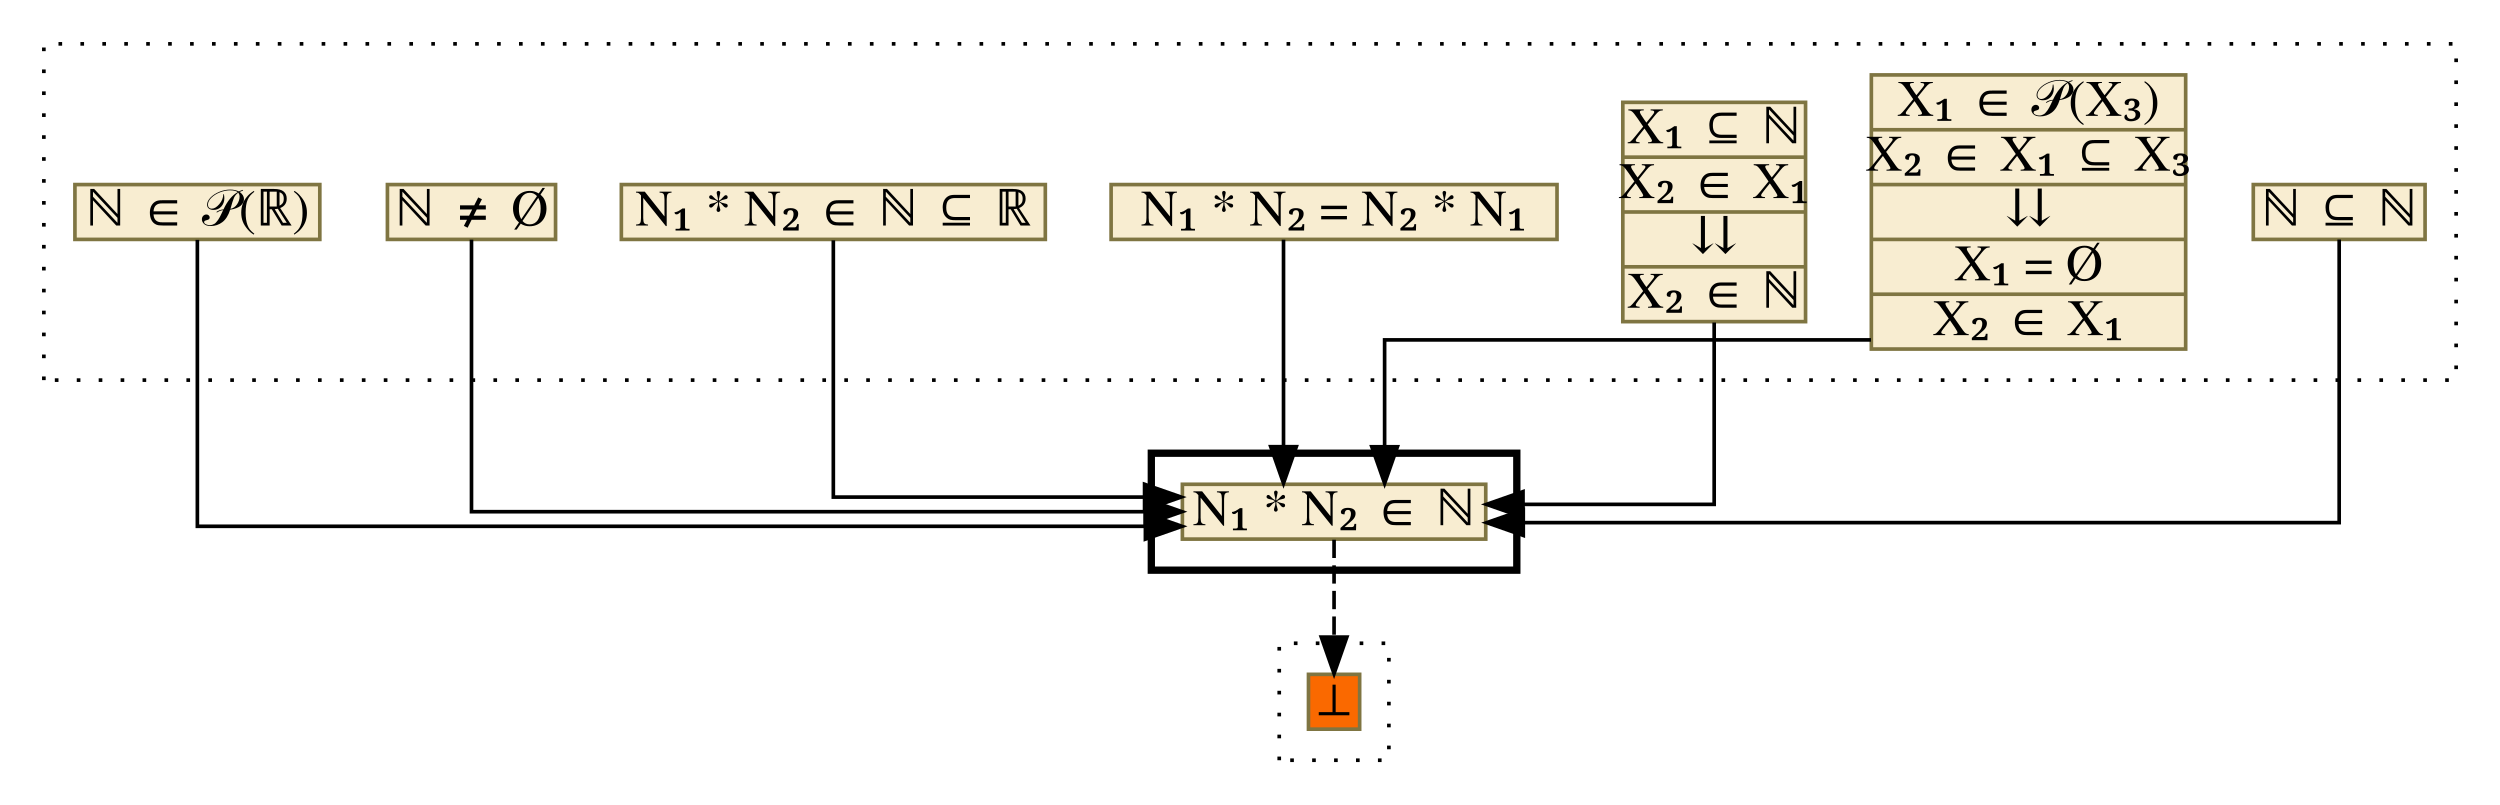
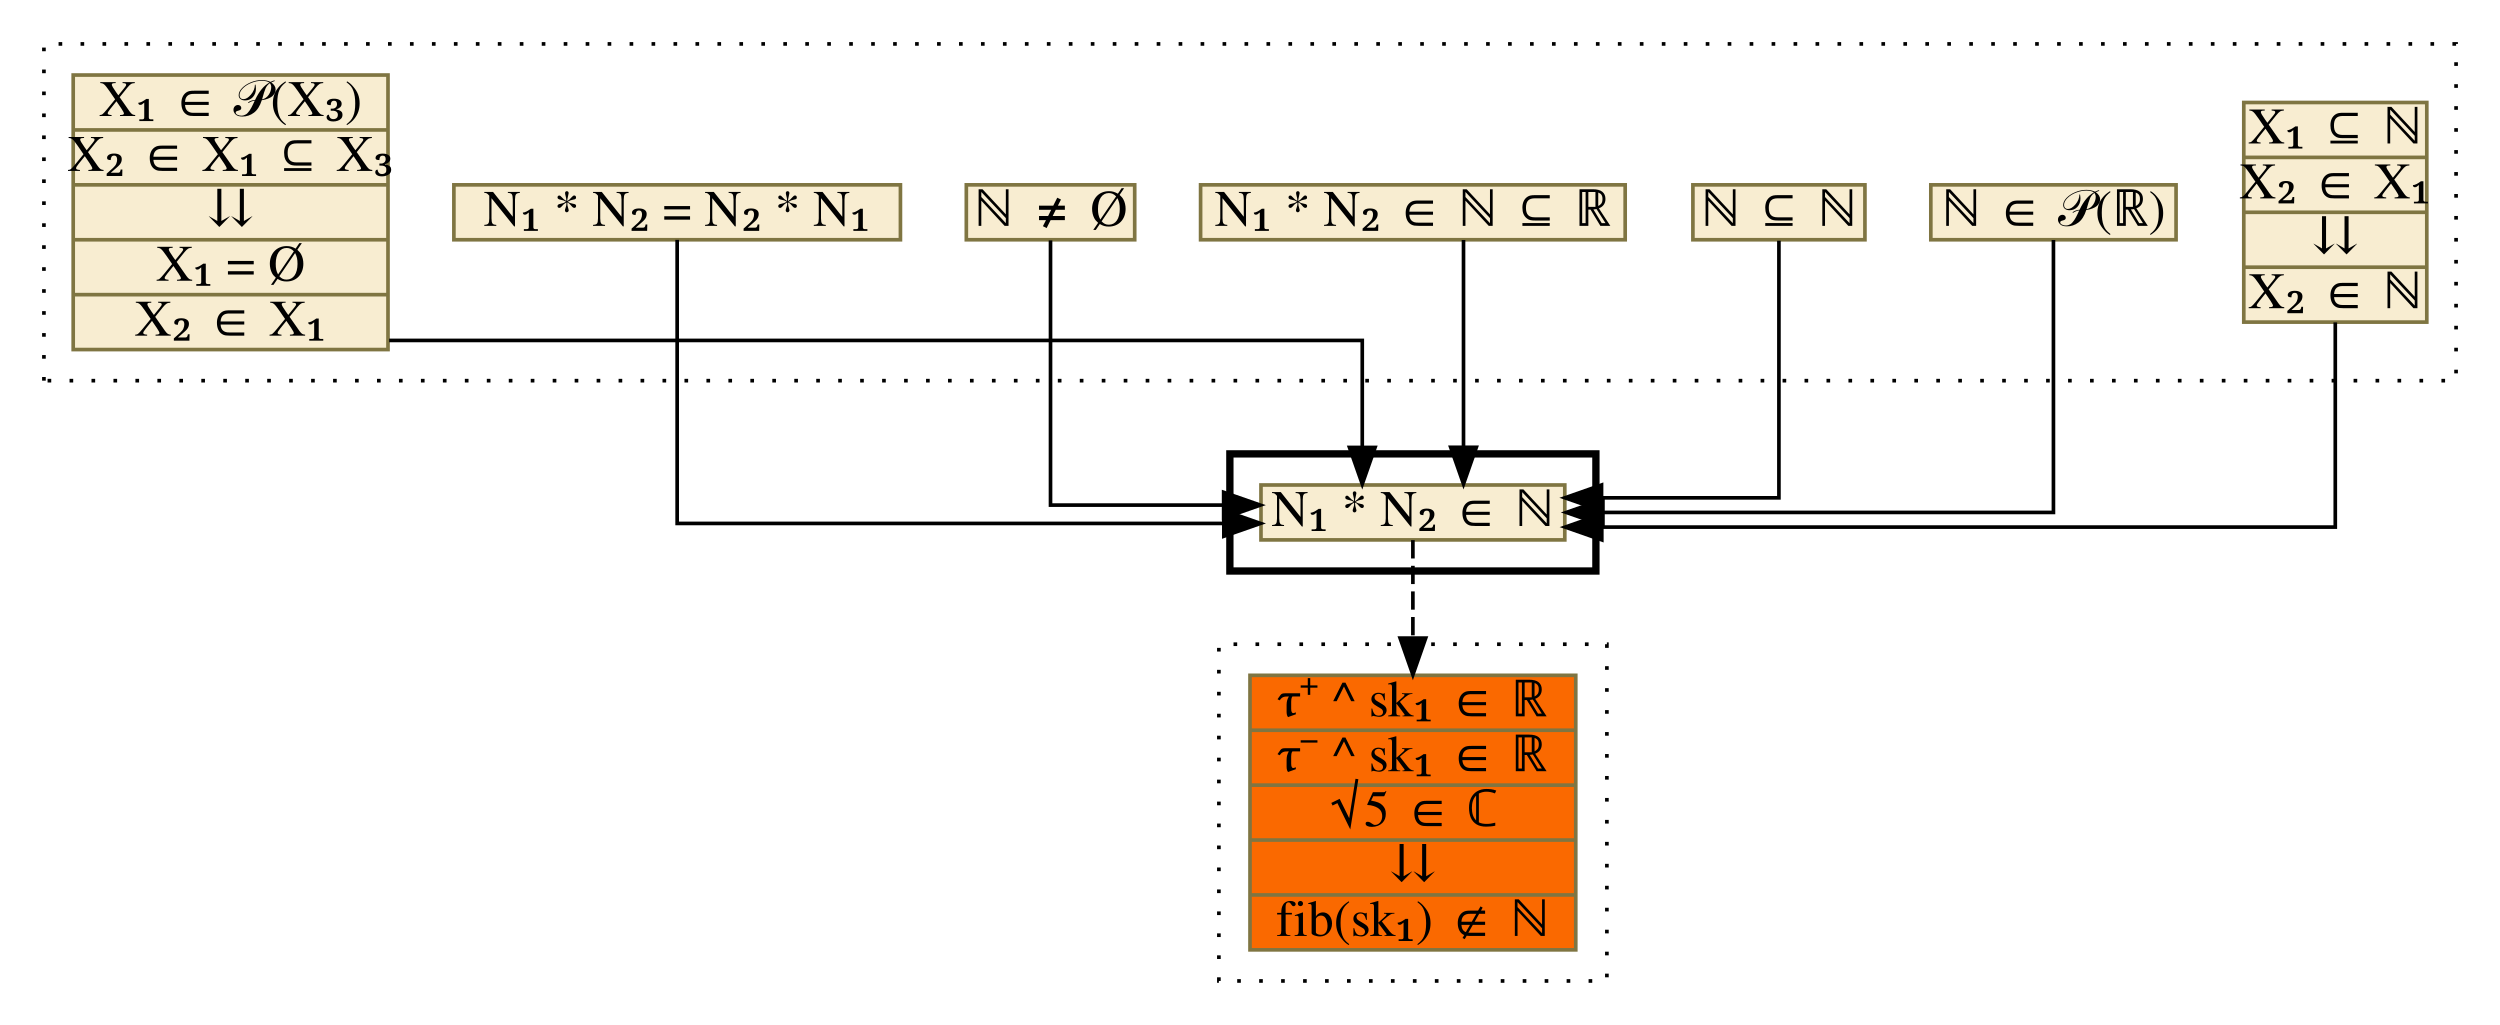
- <svg xmlns="http://www.w3.org/2000/svg" xmlns:xlink="http://www.w3.org/1999/xlink" width="684pt" height="220pt" viewBox="0.00 0.00 684.00 220.00">
-   <g id="graph0" class="graph" transform="scale(1 1) rotate(0) translate(4 216)">
+ <svg xmlns="http://www.w3.org/2000/svg" xmlns:xlink="http://www.w3.org/1999/xlink" width="683pt" height="280pt" viewBox="0.00 0.00 683.00 280.00">
+   <g id="graph0" class="graph" transform="scale(1 1) rotate(0) translate(4 276)">
    <g id="clust1" class="cluster">
-       <polygon fill="transparent" stroke="black" stroke-dasharray="1,5" points="8,-112 8,-204 668,-204 668,-112 8,-112" />
+       <polygon fill="transparent" stroke="black" stroke-dasharray="1,5" points="8,-172 8,-264 667,-264 667,-172 8,-172" />
    </g>
    <g id="clust2" class="cluster">
-       <polygon fill="transparent" stroke="black" stroke-width="2" points="311,-60 311,-92 411,-92 411,-60 311,-60" />
+       <polygon fill="transparent" stroke="black" stroke-width="2" points="332,-120 332,-152 432,-152 432,-120 332,-120" />
    </g>
    <g id="clust3" class="cluster">
-       <polygon fill="transparent" stroke="black" stroke-dasharray="1,5" points="346,-8 346,-40 376,-40 376,-8 346,-8" />
+       <polygon fill="transparent" stroke="black" stroke-dasharray="1,5" points="329,-8 329,-100 435,-100 435,-8 329,-8" />
    </g>
    <g id="node1" class="node">
      <g id="a_node1">
-         <a xlink:href="c_0_127.html" xlink:title="{ℕ ⊆ ℕ}" target="_vizar">
-           <polygon fill="#f8edd1" stroke="#7f7542" points="612.5,-150.5 612.5,-165.5 659.5,-165.5 659.5,-150.5 612.5,-150.5" />
-           <text text-anchor="middle" x="636" y="-154.3" font-family="Times,serif" font-size="14.00">ℕ ⊆ ℕ</text>
+         <a xlink:href="c_0_126.html" xlink:title="{X₁ ⊆ ℕ|X₂ ∈ X₁|⇊|X₂ ∈ ℕ}" target="_vizar">
+           <polygon fill="#f8edd1" stroke="#7f7542" points="609,-188 609,-248 659,-248 659,-188 609,-188" />
+           <text text-anchor="middle" x="634" y="-236.8" font-family="Times,serif" font-size="14.00">X₁ ⊆ ℕ</text>
+           <polyline fill="none" stroke="#7f7542" points="609,-233 659,-233 " />
+           <text text-anchor="middle" x="634" y="-221.8" font-family="Times,serif" font-size="14.00">X₂ ∈ X₁</text>
+           <polyline fill="none" stroke="#7f7542" points="609,-218 659,-218 " />
+           <text text-anchor="middle" x="634" y="-206.8" font-family="Times,serif" font-size="14.00">⇊</text>
+           <polyline fill="none" stroke="#7f7542" points="609,-203 659,-203 " />
+           <text text-anchor="middle" x="634" y="-191.8" font-family="Times,serif" font-size="14.00">X₂ ∈ ℕ</text>
        </a>
      </g>
    </g>
    <g id="node8" class="node">
      <g id="a_node8">
        <a xlink:href="c_0_136.html" xlink:title="{N₁ * N₂ ∈ ℕ}" target="_vizar">
-           <polygon fill="#f8edd1" stroke="#7f7542" points="319.5,-68.5 319.5,-83.5 402.5,-83.5 402.5,-68.5 319.5,-68.5" />
-           <text text-anchor="middle" x="361" y="-72.3" font-family="Times,serif" font-size="14.00">N₁ * N₂ ∈ ℕ</text>
+           <polygon fill="#f8edd1" stroke="#7f7542" points="340.5,-128.5 340.5,-143.5 423.5,-143.5 423.5,-128.5 340.5,-128.5" />
+           <text text-anchor="middle" x="382" y="-132.3" font-family="Times,serif" font-size="14.00">N₁ * N₂ ∈ ℕ</text>
        </a>
      </g>
    </g>
    <g id="edge1" class="edge">
-       <path fill="none" stroke="black" d="M636,-150.46C636,-129.65 636,-73 636,-73 636,-73 412.77,-73 412.77,-73" />
-       <polygon fill="black" stroke="black" points="412.77,-69.5 402.77,-73 412.77,-76.5 412.77,-69.5" />
+       <path fill="none" stroke="black" d="M634,-187.92C634,-163.12 634,-132 634,-132 634,-132 433.61,-132 433.61,-132" />
+       <polygon fill="black" stroke="black" points="433.61,-128.5 423.61,-132 433.61,-135.5 433.61,-128.5" />
    </g>
    <g id="node2" class="node">
      <g id="a_node2">
-         <a xlink:href="c_0_129.html" xlink:title="{X₁ ∈ 𝒫(X₃)|X₂ ∈ X₁ ⊆ X₃|⇊|X₁ = Ø|X₂ ∈ X₁}" target="_vizar">
-           <polygon fill="#f8edd1" stroke="#7f7542" points="508,-120.5 508,-195.5 594,-195.5 594,-120.5 508,-120.5" />
-           <text text-anchor="middle" x="551" y="-184.3" font-family="Times,serif" font-size="14.00">X₁ ∈ 𝒫(X₃)</text>
-           <polyline fill="none" stroke="#7f7542" points="508,-180.5 594,-180.5 " />
-           <text text-anchor="middle" x="551" y="-169.3" font-family="Times,serif" font-size="14.00">X₂ ∈ X₁ ⊆ X₃</text>
-           <polyline fill="none" stroke="#7f7542" points="508,-165.5 594,-165.5 " />
-           <text text-anchor="middle" x="551" y="-154.3" font-family="Times,serif" font-size="14.00">⇊</text>
-           <polyline fill="none" stroke="#7f7542" points="508,-150.5 594,-150.5 " />
-           <text text-anchor="middle" x="551" y="-139.3" font-family="Times,serif" font-size="14.00">X₁ = Ø</text>
-           <polyline fill="none" stroke="#7f7542" points="508,-135.5 594,-135.5 " />
-           <text text-anchor="middle" x="551" y="-124.3" font-family="Times,serif" font-size="14.00">X₂ ∈ X₁</text>
+         <a xlink:href="c_0_131.html" xlink:title="{ℕ ∈ 𝒫(ℝ)}" target="_vizar">
+           <polygon fill="#f8edd1" stroke="#7f7542" points="523.5,-210.5 523.5,-225.5 590.5,-225.5 590.5,-210.5 523.5,-210.5" />
+           <text text-anchor="middle" x="557" y="-214.3" font-family="Times,serif" font-size="14.00">ℕ ∈ 𝒫(ℝ)</text>
        </a>
      </g>
    </g>
    <g id="edge2" class="edge">
-       <path fill="none" stroke="black" d="M507.9,-123C455.75,-123 374.83,-123 374.83,-123 374.83,-123 374.83,-93.76 374.83,-93.76" />
-       <polygon fill="black" stroke="black" points="378.33,-93.76 374.83,-83.76 371.33,-93.76 378.33,-93.76" />
+       <path fill="none" stroke="black" d="M557,-210.43C557,-190.13 557,-136 557,-136 557,-136 433.92,-136 433.92,-136" />
+       <polygon fill="black" stroke="black" points="433.92,-132.5 423.92,-136 433.92,-139.5 433.92,-132.5" />
    </g>
    <g id="node3" class="node">
      <g id="a_node3">
-         <a xlink:href="c_0_126.html" xlink:title="{X₁ ⊆ ℕ|X₂ ∈ X₁|⇊|X₂ ∈ ℕ}" target="_vizar">
-           <polygon fill="#f8edd1" stroke="#7f7542" points="440,-128 440,-188 490,-188 490,-128 440,-128" />
-           <text text-anchor="middle" x="465" y="-176.8" font-family="Times,serif" font-size="14.00">X₁ ⊆ ℕ</text>
-           <polyline fill="none" stroke="#7f7542" points="440,-173 490,-173 " />
-           <text text-anchor="middle" x="465" y="-161.8" font-family="Times,serif" font-size="14.00">X₂ ∈ X₁</text>
-           <polyline fill="none" stroke="#7f7542" points="440,-158 490,-158 " />
-           <text text-anchor="middle" x="465" y="-146.8" font-family="Times,serif" font-size="14.00">⇊</text>
-           <polyline fill="none" stroke="#7f7542" points="440,-143 490,-143 " />
-           <text text-anchor="middle" x="465" y="-131.8" font-family="Times,serif" font-size="14.00">X₂ ∈ ℕ</text>
+         <a xlink:href="c_0_127.html" xlink:title="{ℕ ⊆ ℕ}" target="_vizar">
+           <polygon fill="#f8edd1" stroke="#7f7542" points="458.5,-210.5 458.5,-225.5 505.5,-225.5 505.5,-210.5 458.5,-210.5" />
+           <text text-anchor="middle" x="482" y="-214.3" font-family="Times,serif" font-size="14.00">ℕ ⊆ ℕ</text>
        </a>
      </g>
    </g>
    <g id="edge3" class="edge">
-       <path fill="none" stroke="black" d="M465,-127.76C465,-105.1 465,-78 465,-78 465,-78 412.7,-78 412.7,-78" />
-       <polygon fill="black" stroke="black" points="412.7,-74.5 402.7,-78 412.7,-81.5 412.7,-74.5" />
+       <path fill="none" stroke="black" d="M482,-210.24C482,-190.51 482,-140 482,-140 482,-140 433.54,-140 433.54,-140" />
+       <polygon fill="black" stroke="black" points="433.54,-136.5 423.54,-140 433.54,-143.5 433.54,-136.5" />
    </g>
    <g id="node4" class="node">
      <g id="a_node4">
-         <a xlink:href="c_0_63.html" xlink:title="{N₁ * N₂ = N₂ * N₁}" target="_vizar">
-           <polygon fill="#f8edd1" stroke="#7f7542" points="300,-150.5 300,-165.5 422,-165.5 422,-150.5 300,-150.5" />
-           <text text-anchor="middle" x="361" y="-154.3" font-family="Times,serif" font-size="14.00">N₁ * N₂ = N₂ * N₁</text>
+         <a xlink:href="c_0_130.html" xlink:title="{N₁ * N₂ ∈ ℕ ⊆ ℝ}" target="_vizar">
+           <polygon fill="#f8edd1" stroke="#7f7542" points="324,-210.5 324,-225.5 440,-225.5 440,-210.5 324,-210.5" />
+           <text text-anchor="middle" x="382" y="-214.3" font-family="Times,serif" font-size="14.00">N₁ * N₂ ∈ ℕ ⊆ ℝ</text>
        </a>
      </g>
    </g>
    <g id="edge4" class="edge">
-       <path fill="none" stroke="black" d="M347.17,-150.43C347.17,-150.43 347.17,-93.79 347.17,-93.79" />
-       <polygon fill="black" stroke="black" points="350.67,-93.79 347.17,-83.79 343.67,-93.79 350.67,-93.79" />
+       <path fill="none" stroke="black" d="M395.83,-210.43C395.83,-210.43 395.83,-153.79 395.83,-153.79" />
+       <polygon fill="black" stroke="black" points="399.33,-153.79 395.83,-143.79 392.33,-153.79 399.33,-153.79" />
    </g>
    <g id="node5" class="node">
      <g id="a_node5">
-         <a xlink:href="c_0_130.html" xlink:title="{N₁ * N₂ ∈ ℕ ⊆ ℝ}" target="_vizar">
-           <polygon fill="#f8edd1" stroke="#7f7542" points="166,-150.5 166,-165.5 282,-165.5 282,-150.5 166,-150.5" />
-           <text text-anchor="middle" x="224" y="-154.3" font-family="Times,serif" font-size="14.00">N₁ * N₂ ∈ ℕ ⊆ ℝ</text>
+         <a xlink:href="c_0_132.html" xlink:title="{ℕ ≠ Ø}" target="_vizar">
+           <polygon fill="#f8edd1" stroke="#7f7542" points="260,-210.5 260,-225.5 306,-225.5 306,-210.5 260,-210.5" />
+           <text text-anchor="middle" x="283" y="-214.3" font-family="Times,serif" font-size="14.00">ℕ ≠ Ø</text>
        </a>
      </g>
    </g>
    <g id="edge5" class="edge">
-       <path fill="none" stroke="black" d="M224,-150.24C224,-130.51 224,-80 224,-80 224,-80 309.15,-80 309.15,-80" />
-       <polygon fill="black" stroke="black" points="309.15,-83.5 319.15,-80 309.15,-76.5 309.15,-83.5" />
+       <path fill="none" stroke="black" d="M283,-210.33C283,-190.31 283,-138 283,-138 283,-138 330.3,-138 330.3,-138" />
+       <polygon fill="black" stroke="black" points="330.3,-141.5 340.3,-138 330.3,-134.5 330.3,-141.5" />
    </g>
    <g id="node6" class="node">
      <g id="a_node6">
-         <a xlink:href="c_0_132.html" xlink:title="{ℕ ≠ Ø}" target="_vizar">
-           <polygon fill="#f8edd1" stroke="#7f7542" points="102,-150.5 102,-165.5 148,-165.5 148,-150.5 102,-150.5" />
-           <text text-anchor="middle" x="125" y="-154.3" font-family="Times,serif" font-size="14.00">ℕ ≠ Ø</text>
+         <a xlink:href="c_0_63.html" xlink:title="{N₁ * N₂ = N₂ * N₁}" target="_vizar">
+           <polygon fill="#f8edd1" stroke="#7f7542" points="120,-210.5 120,-225.5 242,-225.5 242,-210.5 120,-210.5" />
+           <text text-anchor="middle" x="181" y="-214.3" font-family="Times,serif" font-size="14.00">N₁ * N₂ = N₂ * N₁</text>
        </a>
      </g>
    </g>
    <g id="edge6" class="edge">
-       <path fill="none" stroke="black" d="M125,-150.43C125,-130.13 125,-76 125,-76 125,-76 309.35,-76 309.35,-76" />
-       <polygon fill="black" stroke="black" points="309.35,-79.5 319.35,-76 309.35,-72.5 309.35,-79.5" />
+       <path fill="none" stroke="black" d="M181,-210.46C181,-189.65 181,-133 181,-133 181,-133 330.35,-133 330.35,-133" />
+       <polygon fill="black" stroke="black" points="330.35,-136.5 340.35,-133 330.35,-129.5 330.35,-136.5" />
    </g>
    <g id="node7" class="node">
      <g id="a_node7">
-         <a xlink:href="c_0_131.html" xlink:title="{ℕ ∈ 𝒫(ℝ)}" target="_vizar">
-           <polygon fill="#f8edd1" stroke="#7f7542" points="16.5,-150.5 16.5,-165.5 83.5,-165.5 83.5,-150.5 16.5,-150.5" />
-           <text text-anchor="middle" x="50" y="-154.3" font-family="Times,serif" font-size="14.00">ℕ ∈ 𝒫(ℝ)</text>
+         <a xlink:href="c_0_129.html" xlink:title="{X₁ ∈ 𝒫(X₃)|X₂ ∈ X₁ ⊆ X₃|⇊|X₁ = Ø|X₂ ∈ X₁}" target="_vizar">
+           <polygon fill="#f8edd1" stroke="#7f7542" points="16,-180.5 16,-255.5 102,-255.5 102,-180.5 16,-180.5" />
+           <text text-anchor="middle" x="59" y="-244.3" font-family="Times,serif" font-size="14.00">X₁ ∈ 𝒫(X₃)</text>
+           <polyline fill="none" stroke="#7f7542" points="16,-240.5 102,-240.5 " />
+           <text text-anchor="middle" x="59" y="-229.3" font-family="Times,serif" font-size="14.00">X₂ ∈ X₁ ⊆ X₃</text>
+           <polyline fill="none" stroke="#7f7542" points="16,-225.5 102,-225.5 " />
+           <text text-anchor="middle" x="59" y="-214.3" font-family="Times,serif" font-size="14.00">⇊</text>
+           <polyline fill="none" stroke="#7f7542" points="16,-210.5 102,-210.5 " />
+           <text text-anchor="middle" x="59" y="-199.3" font-family="Times,serif" font-size="14.00">X₁ = Ø</text>
+           <polyline fill="none" stroke="#7f7542" points="16,-195.5 102,-195.5 " />
+           <text text-anchor="middle" x="59" y="-184.3" font-family="Times,serif" font-size="14.00">X₂ ∈ X₁</text>
        </a>
      </g>
    </g>
    <g id="edge7" class="edge">
-       <path fill="none" stroke="black" d="M50,-150.37C50,-129.32 50,-72 50,-72 50,-72 309.38,-72 309.38,-72" />
-       <polygon fill="black" stroke="black" points="309.38,-75.5 319.38,-72 309.38,-68.5 309.38,-75.5" />
+       <path fill="none" stroke="black" d="M102.31,-183C187.4,-183 368.17,-183 368.17,-183 368.17,-183 368.17,-153.76 368.17,-153.76" />
+       <polygon fill="black" stroke="black" points="371.67,-153.76 368.17,-143.76 364.67,-153.76 371.67,-153.76" />
    </g>
    <g id="node9" class="node">
      <g id="a_node9">
-         <a xlink:href="c_0_157.html" xlink:title="⊥" target="_vizar">
-           <polygon fill="#fa6900" stroke="#7f7542" points="354,-16.5 354,-31.5 368,-31.5 368,-16.5 354,-16.5" />
-           <text text-anchor="middle" x="361" y="-20.3" font-family="Times,serif" font-size="14.00">⊥</text>
+         <a xlink:href="c_0_145.html" xlink:title="{τ⁺ ^ sk₁ ∈ ℝ|τ⁻ ^ sk₁ ∈ ℝ|√5 ∈ ℂ|⇊|fib(sk₁) ∉ ℕ}" target="_vizar">
+           <polygon fill="#fa6900" stroke="#7f7542" points="337.5,-16.5 337.5,-91.5 426.5,-91.5 426.5,-16.5 337.5,-16.5" />
+           <text text-anchor="middle" x="382" y="-80.3" font-family="Times,serif" font-size="14.00">τ⁺ ^ sk₁ ∈ ℝ</text>
+           <polyline fill="none" stroke="#7f7542" points="337.5,-76.5 426.5,-76.5 " />
+           <text text-anchor="middle" x="382" y="-65.3" font-family="Times,serif" font-size="14.00">τ⁻ ^ sk₁ ∈ ℝ</text>
+           <polyline fill="none" stroke="#7f7542" points="337.5,-61.5 426.5,-61.5 " />
+           <text text-anchor="middle" x="382" y="-50.3" font-family="Times,serif" font-size="14.00">√5 ∈ ℂ</text>
+           <polyline fill="none" stroke="#7f7542" points="337.5,-46.5 426.5,-46.5 " />
+           <text text-anchor="middle" x="382" y="-35.3" font-family="Times,serif" font-size="14.00">⇊</text>
+           <polyline fill="none" stroke="#7f7542" points="337.5,-31.5 426.5,-31.5 " />
+           <text text-anchor="middle" x="382" y="-20.3" font-family="Times,serif" font-size="14.00">fib(sk₁) ∉ ℕ</text>
        </a>
      </g>
    </g>
    <g id="edge8" class="edge">
-       <path fill="none" stroke="black" stroke-dasharray="5,2" d="M361,-68.33C361,-68.33 361,-41.7 361,-41.7" />
-       <polygon fill="black" stroke="black" points="364.5,-41.7 361,-31.7 357.5,-41.7 364.5,-41.7" />
+       <path fill="none" stroke="black" stroke-dasharray="5,2" d="M382,-128.43C382,-128.43 382,-101.67 382,-101.67" />
+       <polygon fill="black" stroke="black" points="385.5,-101.67 382,-91.67 378.5,-101.67 385.5,-101.67" />
    </g>
  </g>
</svg>
